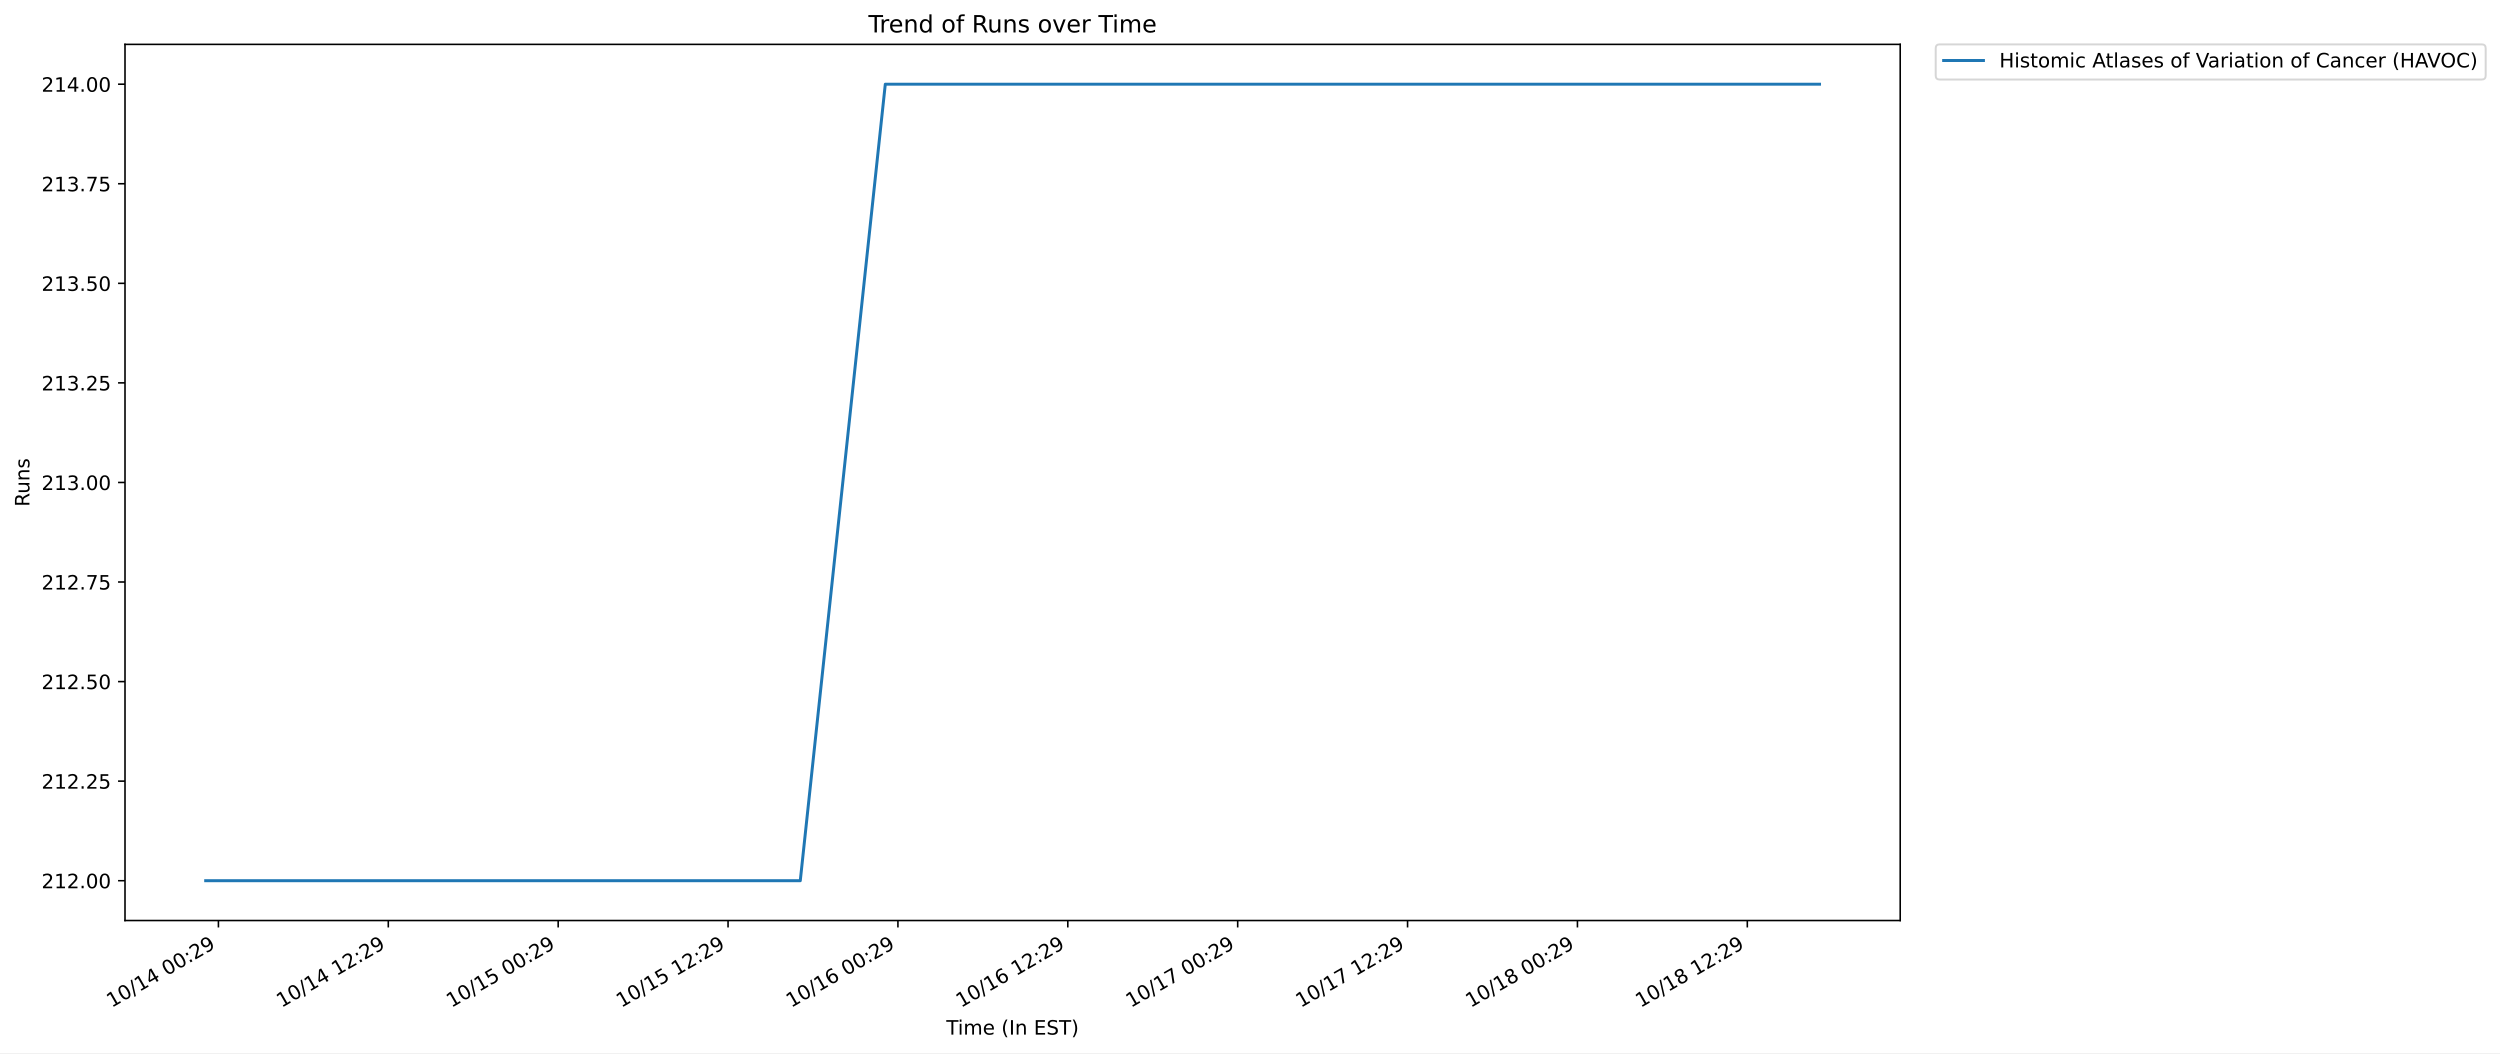
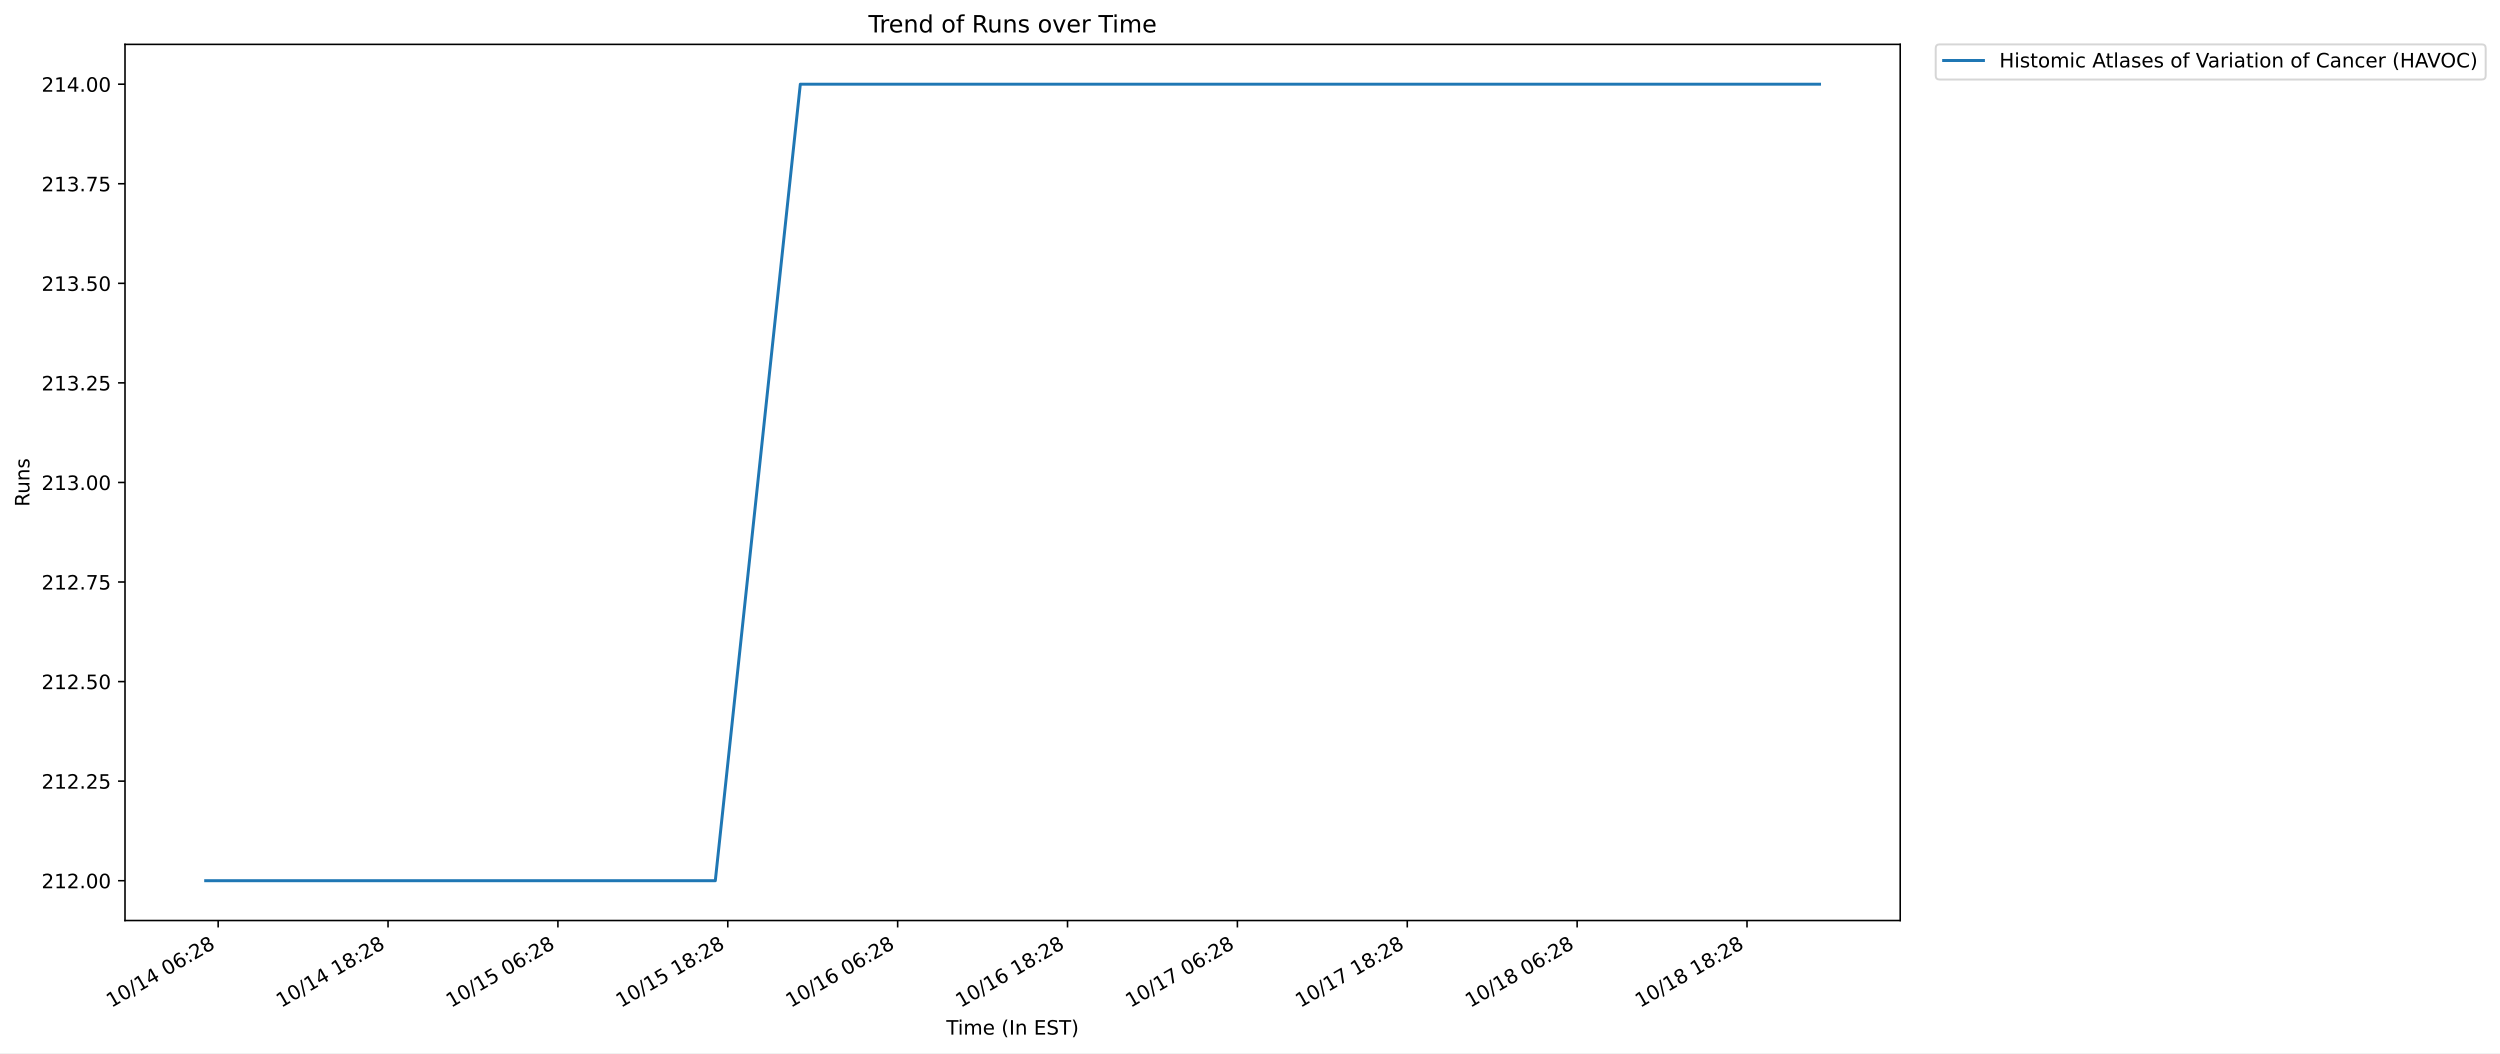
<svg xmlns="http://www.w3.org/2000/svg" xmlns:xlink="http://www.w3.org/1999/xlink" width="1257.323pt" height="529.626pt" viewBox="0 0 1257.323 529.626" version="1.1">
  <defs>
    <style type="text/css">*{stroke-linejoin: round; stroke-linecap: butt}</style>
  </defs>
  <g id="figure_1">
    <g id="patch_1">
      <path d="M 0 529.626  L 1257.323 529.626  L 1257.323 0  L 0 0  z " style="fill: #ffffff" />
    </g>
    <g id="axes_1">
      <g id="patch_2">
        <path d="M 62.869 462.958  L 955.669 462.958  L 955.669 22.318  L 62.869 22.318  z " style="fill: #ffffff" />
      </g>
      <g id="matplotlib.axis_1">
        <g id="xtick_1">
          <g id="line2d_1">
            <defs>
-               <path id="mec52e53d60" d="M 0 0  L 0 3.5  " style="stroke: #000000; stroke-width: 0.8" />
+               <path id="mc6df453731" d="M 0 0  L 0 3.5  " style="stroke: #000000; stroke-width: 0.8" />
            </defs>
            <g>
-               <use xlink:href="#mec52e53d60" x="109.85" y="462.958" style="stroke: #000000; stroke-width: 0.8" />
+               <use xlink:href="#mc6df453731" x="109.722" y="462.958" style="stroke: #000000; stroke-width: 0.8" />
            </g>
          </g>
          <g id="text_1">
-             <g transform="translate(56.14194 506.9464) rotate(-30) scale(0.1 -0.1)">
+             <g transform="translate(56.01462 506.9464) rotate(-30) scale(0.1 -0.1)">
              <defs>
                <path id="DejaVuSans-31" d="M 794 531  L 1825 531  L 1825 4091  L 703 3866  L 703 4441  L 1819 4666  L 2450 4666  L 2450 531  L 3481 531  L 3481 0  L 794 0  L 794 531  z " transform="scale(0.015625)" />
                <path id="DejaVuSans-30" d="M 2034 4250  Q 1547 4250 1301 3770  Q 1056 3291 1056 2328  Q 1056 1369 1301 889  Q 1547 409 2034 409  Q 2525 409 2770 889  Q 3016 1369 3016 2328  Q 3016 3291 2770 3770  Q 2525 4250 2034 4250  z M 2034 4750  Q 2819 4750 3233 4129  Q 3647 3509 3647 2328  Q 3647 1150 3233 529  Q 2819 -91 2034 -91  Q 1250 -91 836 529  Q 422 1150 422 2328  Q 422 3509 836 4129  Q 1250 4750 2034 4750  z " transform="scale(0.015625)" />
                <path id="DejaVuSans-2f" d="M 1625 4666  L 2156 4666  L 531 -594  L 0 -594  L 1625 4666  z " transform="scale(0.015625)" />
                <path id="DejaVuSans-34" d="M 2419 4116  L 825 1625  L 2419 1625  L 2419 4116  z M 2253 4666  L 3047 4666  L 3047 1625  L 3713 1625  L 3713 1100  L 3047 1100  L 3047 0  L 2419 0  L 2419 1100  L 313 1100  L 313 1709  L 2253 4666  z " transform="scale(0.015625)" />
                <path id="DejaVuSans-20" transform="scale(0.015625)" />
+                 <path id="DejaVuSans-36" d="M 2113 2584  Q 1688 2584 1439 2293  Q 1191 2003 1191 1497  Q 1191 994 1439 701  Q 1688 409 2113 409  Q 2538 409 2786 701  Q 3034 994 3034 1497  Q 3034 2003 2786 2293  Q 2538 2584 2113 2584  z M 3366 4563  L 3366 3988  Q 3128 4100 2886 4159  Q 2644 4219 2406 4219  Q 1781 4219 1451 3797  Q 1122 3375 1075 2522  Q 1259 2794 1537 2939  Q 1816 3084 2150 3084  Q 2853 3084 3261 2657  Q 3669 2231 3669 1497  Q 3669 778 3244 343  Q 2819 -91 2113 -91  Q 1303 -91 875 529  Q 447 1150 447 2328  Q 447 3434 972 4092  Q 1497 4750 2381 4750  Q 2619 4750 2861 4703  Q 3103 4656 3366 4563  z " transform="scale(0.015625)" />
                <path id="DejaVuSans-3a" d="M 750 794  L 1409 794  L 1409 0  L 750 0  L 750 794  z M 750 3309  L 1409 3309  L 1409 2516  L 750 2516  L 750 3309  z " transform="scale(0.015625)" />
                <path id="DejaVuSans-32" d="M 1228 531  L 3431 531  L 3431 0  L 469 0  L 469 531  Q 828 903 1448 1529  Q 2069 2156 2228 2338  Q 2531 2678 2651 2914  Q 2772 3150 2772 3378  Q 2772 3750 2511 3984  Q 2250 4219 1831 4219  Q 1534 4219 1204 4116  Q 875 4013 500 3803  L 500 4441  Q 881 4594 1212 4672  Q 1544 4750 1819 4750  Q 2544 4750 2975 4387  Q 3406 4025 3406 3419  Q 3406 3131 3298 2873  Q 3191 2616 2906 2266  Q 2828 2175 2409 1742  Q 1991 1309 1228 531  z " transform="scale(0.015625)" />
-                 <path id="DejaVuSans-39" d="M 703 97  L 703 672  Q 941 559 1184 500  Q 1428 441 1663 441  Q 2288 441 2617 861  Q 2947 1281 2994 2138  Q 2813 1869 2534 1725  Q 2256 1581 1919 1581  Q 1219 1581 811 2004  Q 403 2428 403 3163  Q 403 3881 828 4315  Q 1253 4750 1959 4750  Q 2769 4750 3195 4129  Q 3622 3509 3622 2328  Q 3622 1225 3098 567  Q 2575 -91 1691 -91  Q 1453 -91 1209 -44  Q 966 3 703 97  z M 1959 2075  Q 2384 2075 2632 2365  Q 2881 2656 2881 3163  Q 2881 3666 2632 3958  Q 2384 4250 1959 4250  Q 1534 4250 1286 3958  Q 1038 3666 1038 3163  Q 1038 2656 1286 2365  Q 1534 2075 1959 2075  z " transform="scale(0.015625)" />
+                 <path id="DejaVuSans-38" d="M 2034 2216  Q 1584 2216 1326 1975  Q 1069 1734 1069 1313  Q 1069 891 1326 650  Q 1584 409 2034 409  Q 2484 409 2743 651  Q 3003 894 3003 1313  Q 3003 1734 2745 1975  Q 2488 2216 2034 2216  z M 1403 2484  Q 997 2584 770 2862  Q 544 3141 544 3541  Q 544 4100 942 4425  Q 1341 4750 2034 4750  Q 2731 4750 3128 4425  Q 3525 4100 3525 3541  Q 3525 3141 3298 2862  Q 3072 2584 2669 2484  Q 3125 2378 3379 2068  Q 3634 1759 3634 1313  Q 3634 634 3220 271  Q 2806 -91 2034 -91  Q 1263 -91 848 271  Q 434 634 434 1313  Q 434 1759 690 2068  Q 947 2378 1403 2484  z M 1172 3481  Q 1172 3119 1398 2916  Q 1625 2713 2034 2713  Q 2441 2713 2670 2916  Q 2900 3119 2900 3481  Q 2900 3844 2670 4047  Q 2441 4250 2034 4250  Q 1625 4250 1398 4047  Q 1172 3844 1172 3481  z " transform="scale(0.015625)" />
              </defs>
              <use xlink:href="#DejaVuSans-31" />
              <use xlink:href="#DejaVuSans-30" x="63.623" />
              <use xlink:href="#DejaVuSans-2f" x="127.246" />
              <use xlink:href="#DejaVuSans-31" x="160.938" />
              <use xlink:href="#DejaVuSans-34" x="224.561" />
              <use xlink:href="#DejaVuSans-20" x="288.184" />
              <use xlink:href="#DejaVuSans-30" x="319.971" />
-               <use xlink:href="#DejaVuSans-30" x="383.594" />
-               <use xlink:href="#DejaVuSans-3a" x="447.217" />
-               <use xlink:href="#DejaVuSans-32" x="480.908" />
-               <use xlink:href="#DejaVuSans-39" x="544.531" />
+               <use xlink:href="#DejaVuSans-36" x="383.594" />
+               <use xlink:href="#DejaVuSans-3a" x="447.217" />
+               <use xlink:href="#DejaVuSans-32" x="480.908" />
+               <use xlink:href="#DejaVuSans-38" x="544.531" />
            </g>
          </g>
        </g>
        <g id="xtick_2">
          <g id="line2d_2">
            <g>
-               <use xlink:href="#mec52e53d60" x="195.286" y="462.958" style="stroke: #000000; stroke-width: 0.8" />
+               <use xlink:href="#mc6df453731" x="195.156" y="462.958" style="stroke: #000000; stroke-width: 0.8" />
            </g>
          </g>
          <g id="text_2">
-             <g transform="translate(141.5781 506.9464) rotate(-30) scale(0.1 -0.1)">
+             <g transform="translate(141.4479 506.9464) rotate(-30) scale(0.1 -0.1)">
              <use xlink:href="#DejaVuSans-31" />
              <use xlink:href="#DejaVuSans-30" x="63.623" />
              <use xlink:href="#DejaVuSans-2f" x="127.246" />
              <use xlink:href="#DejaVuSans-31" x="160.938" />
              <use xlink:href="#DejaVuSans-34" x="224.561" />
              <use xlink:href="#DejaVuSans-20" x="288.184" />
              <use xlink:href="#DejaVuSans-31" x="319.971" />
-               <use xlink:href="#DejaVuSans-32" x="383.594" />
-               <use xlink:href="#DejaVuSans-3a" x="447.217" />
-               <use xlink:href="#DejaVuSans-32" x="480.908" />
-               <use xlink:href="#DejaVuSans-39" x="544.531" />
+               <use xlink:href="#DejaVuSans-38" x="383.594" />
+               <use xlink:href="#DejaVuSans-3a" x="447.217" />
+               <use xlink:href="#DejaVuSans-32" x="480.908" />
+               <use xlink:href="#DejaVuSans-38" x="544.531" />
            </g>
          </g>
        </g>
        <g id="xtick_3">
          <g id="line2d_3">
            <g>
-               <use xlink:href="#mec52e53d60" x="280.722" y="462.958" style="stroke: #000000; stroke-width: 0.8" />
+               <use xlink:href="#mc6df453731" x="280.589" y="462.958" style="stroke: #000000; stroke-width: 0.8" />
            </g>
          </g>
          <g id="text_3">
-             <g transform="translate(227.0143 506.9464) rotate(-30) scale(0.1 -0.1)">
+             <g transform="translate(226.8813 506.9464) rotate(-30) scale(0.1 -0.1)">
              <defs>
                <path id="DejaVuSans-35" d="M 691 4666  L 3169 4666  L 3169 4134  L 1269 4134  L 1269 2991  Q 1406 3038 1543 3061  Q 1681 3084 1819 3084  Q 2600 3084 3056 2656  Q 3513 2228 3513 1497  Q 3513 744 3044 326  Q 2575 -91 1722 -91  Q 1428 -91 1123 -41  Q 819 9 494 109  L 494 744  Q 775 591 1075 516  Q 1375 441 1709 441  Q 2250 441 2565 725  Q 2881 1009 2881 1497  Q 2881 1984 2565 2268  Q 2250 2553 1709 2553  Q 1456 2553 1204 2497  Q 953 2441 691 2322  L 691 4666  z " transform="scale(0.015625)" />
              </defs>
              <use xlink:href="#DejaVuSans-31" />
              <use xlink:href="#DejaVuSans-30" x="63.623" />
              <use xlink:href="#DejaVuSans-2f" x="127.246" />
              <use xlink:href="#DejaVuSans-31" x="160.938" />
              <use xlink:href="#DejaVuSans-35" x="224.561" />
              <use xlink:href="#DejaVuSans-20" x="288.184" />
              <use xlink:href="#DejaVuSans-30" x="319.971" />
-               <use xlink:href="#DejaVuSans-30" x="383.594" />
-               <use xlink:href="#DejaVuSans-3a" x="447.217" />
-               <use xlink:href="#DejaVuSans-32" x="480.908" />
-               <use xlink:href="#DejaVuSans-39" x="544.531" />
+               <use xlink:href="#DejaVuSans-36" x="383.594" />
+               <use xlink:href="#DejaVuSans-3a" x="447.217" />
+               <use xlink:href="#DejaVuSans-32" x="480.908" />
+               <use xlink:href="#DejaVuSans-38" x="544.531" />
            </g>
          </g>
        </g>
        <g id="xtick_4">
          <g id="line2d_4">
            <g>
-               <use xlink:href="#mec52e53d60" x="366.158" y="462.958" style="stroke: #000000; stroke-width: 0.8" />
+               <use xlink:href="#mc6df453731" x="366.022" y="462.958" style="stroke: #000000; stroke-width: 0.8" />
            </g>
          </g>
          <g id="text_4">
-             <g transform="translate(312.4505 506.9464) rotate(-30) scale(0.1 -0.1)">
+             <g transform="translate(312.3146 506.9464) rotate(-30) scale(0.1 -0.1)">
              <use xlink:href="#DejaVuSans-31" />
              <use xlink:href="#DejaVuSans-30" x="63.623" />
              <use xlink:href="#DejaVuSans-2f" x="127.246" />
              <use xlink:href="#DejaVuSans-31" x="160.938" />
              <use xlink:href="#DejaVuSans-35" x="224.561" />
              <use xlink:href="#DejaVuSans-20" x="288.184" />
              <use xlink:href="#DejaVuSans-31" x="319.971" />
-               <use xlink:href="#DejaVuSans-32" x="383.594" />
-               <use xlink:href="#DejaVuSans-3a" x="447.217" />
-               <use xlink:href="#DejaVuSans-32" x="480.908" />
-               <use xlink:href="#DejaVuSans-39" x="544.531" />
+               <use xlink:href="#DejaVuSans-38" x="383.594" />
+               <use xlink:href="#DejaVuSans-3a" x="447.217" />
+               <use xlink:href="#DejaVuSans-32" x="480.908" />
+               <use xlink:href="#DejaVuSans-38" x="544.531" />
            </g>
          </g>
        </g>
        <g id="xtick_5">
          <g id="line2d_5">
            <g>
-               <use xlink:href="#mec52e53d60" x="451.594" y="462.958" style="stroke: #000000; stroke-width: 0.8" />
+               <use xlink:href="#mc6df453731" x="451.456" y="462.958" style="stroke: #000000; stroke-width: 0.8" />
            </g>
          </g>
          <g id="text_5">
-             <g transform="translate(397.8867 506.9464) rotate(-30) scale(0.1 -0.1)">
-               <defs>
-                 <path id="DejaVuSans-36" d="M 2113 2584  Q 1688 2584 1439 2293  Q 1191 2003 1191 1497  Q 1191 994 1439 701  Q 1688 409 2113 409  Q 2538 409 2786 701  Q 3034 994 3034 1497  Q 3034 2003 2786 2293  Q 2538 2584 2113 2584  z M 3366 4563  L 3366 3988  Q 3128 4100 2886 4159  Q 2644 4219 2406 4219  Q 1781 4219 1451 3797  Q 1122 3375 1075 2522  Q 1259 2794 1537 2939  Q 1816 3084 2150 3084  Q 2853 3084 3261 2657  Q 3669 2231 3669 1497  Q 3669 778 3244 343  Q 2819 -91 2113 -91  Q 1303 -91 875 529  Q 447 1150 447 2328  Q 447 3434 972 4092  Q 1497 4750 2381 4750  Q 2619 4750 2861 4703  Q 3103 4656 3366 4563  z " transform="scale(0.015625)" />
-               </defs>
+             <g transform="translate(397.7479 506.9464) rotate(-30) scale(0.1 -0.1)">
              <use xlink:href="#DejaVuSans-31" />
              <use xlink:href="#DejaVuSans-30" x="63.623" />
              <use xlink:href="#DejaVuSans-2f" x="127.246" />
              <use xlink:href="#DejaVuSans-31" x="160.938" />
              <use xlink:href="#DejaVuSans-36" x="224.561" />
              <use xlink:href="#DejaVuSans-20" x="288.184" />
              <use xlink:href="#DejaVuSans-30" x="319.971" />
-               <use xlink:href="#DejaVuSans-30" x="383.594" />
-               <use xlink:href="#DejaVuSans-3a" x="447.217" />
-               <use xlink:href="#DejaVuSans-32" x="480.908" />
-               <use xlink:href="#DejaVuSans-39" x="544.531" />
+               <use xlink:href="#DejaVuSans-36" x="383.594" />
+               <use xlink:href="#DejaVuSans-3a" x="447.217" />
+               <use xlink:href="#DejaVuSans-32" x="480.908" />
+               <use xlink:href="#DejaVuSans-38" x="544.531" />
            </g>
          </g>
        </g>
        <g id="xtick_6">
          <g id="line2d_6">
            <g>
-               <use xlink:href="#mec52e53d60" x="537.031" y="462.958" style="stroke: #000000; stroke-width: 0.8" />
+               <use xlink:href="#mc6df453731" x="536.889" y="462.958" style="stroke: #000000; stroke-width: 0.8" />
            </g>
          </g>
          <g id="text_6">
-             <g transform="translate(483.3229 506.9464) rotate(-30) scale(0.1 -0.1)">
+             <g transform="translate(483.1813 506.9464) rotate(-30) scale(0.1 -0.1)">
              <use xlink:href="#DejaVuSans-31" />
              <use xlink:href="#DejaVuSans-30" x="63.623" />
              <use xlink:href="#DejaVuSans-2f" x="127.246" />
              <use xlink:href="#DejaVuSans-31" x="160.938" />
              <use xlink:href="#DejaVuSans-36" x="224.561" />
              <use xlink:href="#DejaVuSans-20" x="288.184" />
              <use xlink:href="#DejaVuSans-31" x="319.971" />
-               <use xlink:href="#DejaVuSans-32" x="383.594" />
-               <use xlink:href="#DejaVuSans-3a" x="447.217" />
-               <use xlink:href="#DejaVuSans-32" x="480.908" />
-               <use xlink:href="#DejaVuSans-39" x="544.531" />
+               <use xlink:href="#DejaVuSans-38" x="383.594" />
+               <use xlink:href="#DejaVuSans-3a" x="447.217" />
+               <use xlink:href="#DejaVuSans-32" x="480.908" />
+               <use xlink:href="#DejaVuSans-38" x="544.531" />
            </g>
          </g>
        </g>
        <g id="xtick_7">
          <g id="line2d_7">
            <g>
-               <use xlink:href="#mec52e53d60" x="622.467" y="462.958" style="stroke: #000000; stroke-width: 0.8" />
+               <use xlink:href="#mc6df453731" x="622.322" y="462.958" style="stroke: #000000; stroke-width: 0.8" />
            </g>
          </g>
          <g id="text_7">
-             <g transform="translate(568.7591 506.9464) rotate(-30) scale(0.1 -0.1)">
+             <g transform="translate(568.6146 506.9464) rotate(-30) scale(0.1 -0.1)">
              <defs>
                <path id="DejaVuSans-37" d="M 525 4666  L 3525 4666  L 3525 4397  L 1831 0  L 1172 0  L 2766 4134  L 525 4134  L 525 4666  z " transform="scale(0.015625)" />
              </defs>
              <use xlink:href="#DejaVuSans-31" />
              <use xlink:href="#DejaVuSans-30" x="63.623" />
              <use xlink:href="#DejaVuSans-2f" x="127.246" />
              <use xlink:href="#DejaVuSans-31" x="160.938" />
              <use xlink:href="#DejaVuSans-37" x="224.561" />
              <use xlink:href="#DejaVuSans-20" x="288.184" />
              <use xlink:href="#DejaVuSans-30" x="319.971" />
-               <use xlink:href="#DejaVuSans-30" x="383.594" />
-               <use xlink:href="#DejaVuSans-3a" x="447.217" />
-               <use xlink:href="#DejaVuSans-32" x="480.908" />
-               <use xlink:href="#DejaVuSans-39" x="544.531" />
+               <use xlink:href="#DejaVuSans-36" x="383.594" />
+               <use xlink:href="#DejaVuSans-3a" x="447.217" />
+               <use xlink:href="#DejaVuSans-32" x="480.908" />
+               <use xlink:href="#DejaVuSans-38" x="544.531" />
            </g>
          </g>
        </g>
        <g id="xtick_8">
          <g id="line2d_8">
            <g>
-               <use xlink:href="#mec52e53d60" x="707.903" y="462.958" style="stroke: #000000; stroke-width: 0.8" />
+               <use xlink:href="#mc6df453731" x="707.756" y="462.958" style="stroke: #000000; stroke-width: 0.8" />
            </g>
          </g>
          <g id="text_8">
-             <g transform="translate(654.1953 506.9464) rotate(-30) scale(0.1 -0.1)">
+             <g transform="translate(654.0479 506.9464) rotate(-30) scale(0.1 -0.1)">
              <use xlink:href="#DejaVuSans-31" />
              <use xlink:href="#DejaVuSans-30" x="63.623" />
              <use xlink:href="#DejaVuSans-2f" x="127.246" />
              <use xlink:href="#DejaVuSans-31" x="160.938" />
              <use xlink:href="#DejaVuSans-37" x="224.561" />
              <use xlink:href="#DejaVuSans-20" x="288.184" />
              <use xlink:href="#DejaVuSans-31" x="319.971" />
-               <use xlink:href="#DejaVuSans-32" x="383.594" />
-               <use xlink:href="#DejaVuSans-3a" x="447.217" />
-               <use xlink:href="#DejaVuSans-32" x="480.908" />
-               <use xlink:href="#DejaVuSans-39" x="544.531" />
+               <use xlink:href="#DejaVuSans-38" x="383.594" />
+               <use xlink:href="#DejaVuSans-3a" x="447.217" />
+               <use xlink:href="#DejaVuSans-32" x="480.908" />
+               <use xlink:href="#DejaVuSans-38" x="544.531" />
            </g>
          </g>
        </g>
        <g id="xtick_9">
          <g id="line2d_9">
            <g>
-               <use xlink:href="#mec52e53d60" x="793.339" y="462.958" style="stroke: #000000; stroke-width: 0.8" />
+               <use xlink:href="#mc6df453731" x="793.189" y="462.958" style="stroke: #000000; stroke-width: 0.8" />
            </g>
          </g>
          <g id="text_9">
-             <g transform="translate(739.6315 506.9464) rotate(-30) scale(0.1 -0.1)">
-               <defs>
-                 <path id="DejaVuSans-38" d="M 2034 2216  Q 1584 2216 1326 1975  Q 1069 1734 1069 1313  Q 1069 891 1326 650  Q 1584 409 2034 409  Q 2484 409 2743 651  Q 3003 894 3003 1313  Q 3003 1734 2745 1975  Q 2488 2216 2034 2216  z M 1403 2484  Q 997 2584 770 2862  Q 544 3141 544 3541  Q 544 4100 942 4425  Q 1341 4750 2034 4750  Q 2731 4750 3128 4425  Q 3525 4100 3525 3541  Q 3525 3141 3298 2862  Q 3072 2584 2669 2484  Q 3125 2378 3379 2068  Q 3634 1759 3634 1313  Q 3634 634 3220 271  Q 2806 -91 2034 -91  Q 1263 -91 848 271  Q 434 634 434 1313  Q 434 1759 690 2068  Q 947 2378 1403 2484  z M 1172 3481  Q 1172 3119 1398 2916  Q 1625 2713 2034 2713  Q 2441 2713 2670 2916  Q 2900 3119 2900 3481  Q 2900 3844 2670 4047  Q 2441 4250 2034 4250  Q 1625 4250 1398 4047  Q 1172 3844 1172 3481  z " transform="scale(0.015625)" />
-               </defs>
+             <g transform="translate(739.4812 506.9464) rotate(-30) scale(0.1 -0.1)">
              <use xlink:href="#DejaVuSans-31" />
              <use xlink:href="#DejaVuSans-30" x="63.623" />
              <use xlink:href="#DejaVuSans-2f" x="127.246" />
              <use xlink:href="#DejaVuSans-31" x="160.938" />
              <use xlink:href="#DejaVuSans-38" x="224.561" />
              <use xlink:href="#DejaVuSans-20" x="288.184" />
              <use xlink:href="#DejaVuSans-30" x="319.971" />
-               <use xlink:href="#DejaVuSans-30" x="383.594" />
-               <use xlink:href="#DejaVuSans-3a" x="447.217" />
-               <use xlink:href="#DejaVuSans-32" x="480.908" />
-               <use xlink:href="#DejaVuSans-39" x="544.531" />
+               <use xlink:href="#DejaVuSans-36" x="383.594" />
+               <use xlink:href="#DejaVuSans-3a" x="447.217" />
+               <use xlink:href="#DejaVuSans-32" x="480.908" />
+               <use xlink:href="#DejaVuSans-38" x="544.531" />
            </g>
          </g>
        </g>
        <g id="xtick_10">
          <g id="line2d_10">
            <g>
-               <use xlink:href="#mec52e53d60" x="878.775" y="462.958" style="stroke: #000000; stroke-width: 0.8" />
+               <use xlink:href="#mc6df453731" x="878.622" y="462.958" style="stroke: #000000; stroke-width: 0.8" />
            </g>
          </g>
          <g id="text_10">
-             <g transform="translate(825.0677 506.9464) rotate(-30) scale(0.1 -0.1)">
+             <g transform="translate(824.9146 506.9464) rotate(-30) scale(0.1 -0.1)">
              <use xlink:href="#DejaVuSans-31" />
              <use xlink:href="#DejaVuSans-30" x="63.623" />
              <use xlink:href="#DejaVuSans-2f" x="127.246" />
              <use xlink:href="#DejaVuSans-31" x="160.938" />
              <use xlink:href="#DejaVuSans-38" x="224.561" />
              <use xlink:href="#DejaVuSans-20" x="288.184" />
              <use xlink:href="#DejaVuSans-31" x="319.971" />
-               <use xlink:href="#DejaVuSans-32" x="383.594" />
-               <use xlink:href="#DejaVuSans-3a" x="447.217" />
-               <use xlink:href="#DejaVuSans-32" x="480.908" />
-               <use xlink:href="#DejaVuSans-39" x="544.531" />
+               <use xlink:href="#DejaVuSans-38" x="383.594" />
+               <use xlink:href="#DejaVuSans-3a" x="447.217" />
+               <use xlink:href="#DejaVuSans-32" x="480.908" />
+               <use xlink:href="#DejaVuSans-38" x="544.531" />
            </g>
          </g>
        </g>
        <g id="text_11">
          <g transform="translate(475.9242 520.3459) scale(0.1 -0.1)">
            <defs>
              <path id="DejaVuSans-54" d="M -19 4666  L 3928 4666  L 3928 4134  L 2272 4134  L 2272 0  L 1638 0  L 1638 4134  L -19 4134  L -19 4666  z " transform="scale(0.015625)" />
              <path id="DejaVuSans-69" d="M 603 3500  L 1178 3500  L 1178 0  L 603 0  L 603 3500  z M 603 4863  L 1178 4863  L 1178 4134  L 603 4134  L 603 4863  z " transform="scale(0.015625)" />
              <path id="DejaVuSans-6d" d="M 3328 2828  Q 3544 3216 3844 3400  Q 4144 3584 4550 3584  Q 5097 3584 5394 3201  Q 5691 2819 5691 2113  L 5691 0  L 5113 0  L 5113 2094  Q 5113 2597 4934 2840  Q 4756 3084 4391 3084  Q 3944 3084 3684 2787  Q 3425 2491 3425 1978  L 3425 0  L 2847 0  L 2847 2094  Q 2847 2600 2669 2842  Q 2491 3084 2119 3084  Q 1678 3084 1418 2786  Q 1159 2488 1159 1978  L 1159 0  L 581 0  L 581 3500  L 1159 3500  L 1159 2956  Q 1356 3278 1631 3431  Q 1906 3584 2284 3584  Q 2666 3584 2933 3390  Q 3200 3197 3328 2828  z " transform="scale(0.015625)" />
              <path id="DejaVuSans-65" d="M 3597 1894  L 3597 1613  L 953 1613  Q 991 1019 1311 708  Q 1631 397 2203 397  Q 2534 397 2845 478  Q 3156 559 3463 722  L 3463 178  Q 3153 47 2828 -22  Q 2503 -91 2169 -91  Q 1331 -91 842 396  Q 353 884 353 1716  Q 353 2575 817 3079  Q 1281 3584 2069 3584  Q 2775 3584 3186 3129  Q 3597 2675 3597 1894  z M 3022 2063  Q 3016 2534 2758 2815  Q 2500 3097 2075 3097  Q 1594 3097 1305 2825  Q 1016 2553 972 2059  L 3022 2063  z " transform="scale(0.015625)" />
              <path id="DejaVuSans-28" d="M 1984 4856  Q 1566 4138 1362 3434  Q 1159 2731 1159 2009  Q 1159 1288 1364 580  Q 1569 -128 1984 -844  L 1484 -844  Q 1016 -109 783 600  Q 550 1309 550 2009  Q 550 2706 781 3412  Q 1013 4119 1484 4856  L 1984 4856  z " transform="scale(0.015625)" />
              <path id="DejaVuSans-49" d="M 628 4666  L 1259 4666  L 1259 0  L 628 0  L 628 4666  z " transform="scale(0.015625)" />
              <path id="DejaVuSans-6e" d="M 3513 2113  L 3513 0  L 2938 0  L 2938 2094  Q 2938 2591 2744 2837  Q 2550 3084 2163 3084  Q 1697 3084 1428 2787  Q 1159 2491 1159 1978  L 1159 0  L 581 0  L 581 3500  L 1159 3500  L 1159 2956  Q 1366 3272 1645 3428  Q 1925 3584 2291 3584  Q 2894 3584 3203 3211  Q 3513 2838 3513 2113  z " transform="scale(0.015625)" />
              <path id="DejaVuSans-45" d="M 628 4666  L 3578 4666  L 3578 4134  L 1259 4134  L 1259 2753  L 3481 2753  L 3481 2222  L 1259 2222  L 1259 531  L 3634 531  L 3634 0  L 628 0  L 628 4666  z " transform="scale(0.015625)" />
              <path id="DejaVuSans-53" d="M 3425 4513  L 3425 3897  Q 3066 4069 2747 4153  Q 2428 4238 2131 4238  Q 1616 4238 1336 4038  Q 1056 3838 1056 3469  Q 1056 3159 1242 3001  Q 1428 2844 1947 2747  L 2328 2669  Q 3034 2534 3370 2195  Q 3706 1856 3706 1288  Q 3706 609 3251 259  Q 2797 -91 1919 -91  Q 1588 -91 1214 -16  Q 841 59 441 206  L 441 856  Q 825 641 1194 531  Q 1563 422 1919 422  Q 2459 422 2753 634  Q 3047 847 3047 1241  Q 3047 1584 2836 1778  Q 2625 1972 2144 2069  L 1759 2144  Q 1053 2284 737 2584  Q 422 2884 422 3419  Q 422 4038 858 4394  Q 1294 4750 2059 4750  Q 2388 4750 2728 4690  Q 3069 4631 3425 4513  z " transform="scale(0.015625)" />
              <path id="DejaVuSans-29" d="M 513 4856  L 1013 4856  Q 1481 4119 1714 3412  Q 1947 2706 1947 2009  Q 1947 1309 1714 600  Q 1481 -109 1013 -844  L 513 -844  Q 928 -128 1133 580  Q 1338 1288 1338 2009  Q 1338 2731 1133 3434  Q 928 4138 513 4856  z " transform="scale(0.015625)" />
            </defs>
            <use xlink:href="#DejaVuSans-54" />
            <use xlink:href="#DejaVuSans-69" x="57.959" />
            <use xlink:href="#DejaVuSans-6d" x="85.742" />
            <use xlink:href="#DejaVuSans-65" x="183.154" />
            <use xlink:href="#DejaVuSans-20" x="244.678" />
            <use xlink:href="#DejaVuSans-28" x="276.465" />
            <use xlink:href="#DejaVuSans-49" x="315.479" />
            <use xlink:href="#DejaVuSans-6e" x="344.971" />
            <use xlink:href="#DejaVuSans-20" x="408.35" />
            <use xlink:href="#DejaVuSans-45" x="440.137" />
            <use xlink:href="#DejaVuSans-53" x="503.32" />
            <use xlink:href="#DejaVuSans-54" x="566.797" />
            <use xlink:href="#DejaVuSans-29" x="627.881" />
          </g>
        </g>
      </g>
      <g id="matplotlib.axis_2">
        <g id="ytick_1">
          <g id="line2d_11">
            <defs>
-               <path id="mce1f45697d" d="M 0 0  L -3.5 0  " style="stroke: #000000; stroke-width: 0.8" />
+               <path id="mff697f8d77" d="M 0 0  L -3.5 0  " style="stroke: #000000; stroke-width: 0.8" />
            </defs>
            <g>
-               <use xlink:href="#mce1f45697d" x="62.869" y="442.929" style="stroke: #000000; stroke-width: 0.8" />
+               <use xlink:href="#mff697f8d77" x="62.869" y="442.929" style="stroke: #000000; stroke-width: 0.8" />
            </g>
          </g>
          <g id="text_12">
            <g transform="translate(20.87813 446.7283) scale(0.1 -0.1)">
              <defs>
                <path id="DejaVuSans-2e" d="M 684 794  L 1344 794  L 1344 0  L 684 0  L 684 794  z " transform="scale(0.015625)" />
              </defs>
              <use xlink:href="#DejaVuSans-32" />
              <use xlink:href="#DejaVuSans-31" x="63.623" />
              <use xlink:href="#DejaVuSans-32" x="127.246" />
              <use xlink:href="#DejaVuSans-2e" x="190.869" />
              <use xlink:href="#DejaVuSans-30" x="222.656" />
              <use xlink:href="#DejaVuSans-30" x="286.279" />
            </g>
          </g>
        </g>
        <g id="ytick_2">
          <g id="line2d_12">
            <g>
-               <use xlink:href="#mce1f45697d" x="62.869" y="392.856" style="stroke: #000000; stroke-width: 0.8" />
+               <use xlink:href="#mff697f8d77" x="62.869" y="392.856" style="stroke: #000000; stroke-width: 0.8" />
            </g>
          </g>
          <g id="text_13">
            <g transform="translate(20.87813 396.6555) scale(0.1 -0.1)">
              <use xlink:href="#DejaVuSans-32" />
              <use xlink:href="#DejaVuSans-31" x="63.623" />
              <use xlink:href="#DejaVuSans-32" x="127.246" />
              <use xlink:href="#DejaVuSans-2e" x="190.869" />
              <use xlink:href="#DejaVuSans-32" x="222.656" />
              <use xlink:href="#DejaVuSans-35" x="286.279" />
            </g>
          </g>
        </g>
        <g id="ytick_3">
          <g id="line2d_13">
            <g>
-               <use xlink:href="#mce1f45697d" x="62.869" y="342.784" style="stroke: #000000; stroke-width: 0.8" />
+               <use xlink:href="#mff697f8d77" x="62.869" y="342.784" style="stroke: #000000; stroke-width: 0.8" />
            </g>
          </g>
          <g id="text_14">
            <g transform="translate(20.87813 346.5828) scale(0.1 -0.1)">
              <use xlink:href="#DejaVuSans-32" />
              <use xlink:href="#DejaVuSans-31" x="63.623" />
              <use xlink:href="#DejaVuSans-32" x="127.246" />
              <use xlink:href="#DejaVuSans-2e" x="190.869" />
              <use xlink:href="#DejaVuSans-35" x="222.656" />
              <use xlink:href="#DejaVuSans-30" x="286.279" />
            </g>
          </g>
        </g>
        <g id="ytick_4">
          <g id="line2d_14">
            <g>
-               <use xlink:href="#mce1f45697d" x="62.869" y="292.711" style="stroke: #000000; stroke-width: 0.8" />
+               <use xlink:href="#mff697f8d77" x="62.869" y="292.711" style="stroke: #000000; stroke-width: 0.8" />
            </g>
          </g>
          <g id="text_15">
            <g transform="translate(20.87813 296.5101) scale(0.1 -0.1)">
              <use xlink:href="#DejaVuSans-32" />
              <use xlink:href="#DejaVuSans-31" x="63.623" />
              <use xlink:href="#DejaVuSans-32" x="127.246" />
              <use xlink:href="#DejaVuSans-2e" x="190.869" />
              <use xlink:href="#DejaVuSans-37" x="222.656" />
              <use xlink:href="#DejaVuSans-35" x="286.279" />
            </g>
          </g>
        </g>
        <g id="ytick_5">
          <g id="line2d_15">
            <g>
-               <use xlink:href="#mce1f45697d" x="62.869" y="242.638" style="stroke: #000000; stroke-width: 0.8" />
+               <use xlink:href="#mff697f8d77" x="62.869" y="242.638" style="stroke: #000000; stroke-width: 0.8" />
            </g>
          </g>
          <g id="text_16">
            <g transform="translate(20.87813 246.4373) scale(0.1 -0.1)">
              <defs>
                <path id="DejaVuSans-33" d="M 2597 2516  Q 3050 2419 3304 2112  Q 3559 1806 3559 1356  Q 3559 666 3084 287  Q 2609 -91 1734 -91  Q 1441 -91 1130 -33  Q 819 25 488 141  L 488 750  Q 750 597 1062 519  Q 1375 441 1716 441  Q 2309 441 2620 675  Q 2931 909 2931 1356  Q 2931 1769 2642 2001  Q 2353 2234 1838 2234  L 1294 2234  L 1294 2753  L 1863 2753  Q 2328 2753 2575 2939  Q 2822 3125 2822 3475  Q 2822 3834 2567 4026  Q 2313 4219 1838 4219  Q 1578 4219 1281 4162  Q 984 4106 628 3988  L 628 4550  Q 988 4650 1302 4700  Q 1616 4750 1894 4750  Q 2613 4750 3031 4423  Q 3450 4097 3450 3541  Q 3450 3153 3228 2886  Q 3006 2619 2597 2516  z " transform="scale(0.015625)" />
              </defs>
              <use xlink:href="#DejaVuSans-32" />
              <use xlink:href="#DejaVuSans-31" x="63.623" />
              <use xlink:href="#DejaVuSans-33" x="127.246" />
              <use xlink:href="#DejaVuSans-2e" x="190.869" />
              <use xlink:href="#DejaVuSans-30" x="222.656" />
              <use xlink:href="#DejaVuSans-30" x="286.279" />
            </g>
          </g>
        </g>
        <g id="ytick_6">
          <g id="line2d_16">
            <g>
-               <use xlink:href="#mce1f45697d" x="62.869" y="192.565" style="stroke: #000000; stroke-width: 0.8" />
+               <use xlink:href="#mff697f8d77" x="62.869" y="192.565" style="stroke: #000000; stroke-width: 0.8" />
            </g>
          </g>
          <g id="text_17">
            <g transform="translate(20.87813 196.3646) scale(0.1 -0.1)">
              <use xlink:href="#DejaVuSans-32" />
              <use xlink:href="#DejaVuSans-31" x="63.623" />
              <use xlink:href="#DejaVuSans-33" x="127.246" />
              <use xlink:href="#DejaVuSans-2e" x="190.869" />
              <use xlink:href="#DejaVuSans-32" x="222.656" />
              <use xlink:href="#DejaVuSans-35" x="286.279" />
            </g>
          </g>
        </g>
        <g id="ytick_7">
          <g id="line2d_17">
            <g>
-               <use xlink:href="#mce1f45697d" x="62.869" y="142.493" style="stroke: #000000; stroke-width: 0.8" />
+               <use xlink:href="#mff697f8d77" x="62.869" y="142.493" style="stroke: #000000; stroke-width: 0.8" />
            </g>
          </g>
          <g id="text_18">
            <g transform="translate(20.87813 146.2919) scale(0.1 -0.1)">
              <use xlink:href="#DejaVuSans-32" />
              <use xlink:href="#DejaVuSans-31" x="63.623" />
              <use xlink:href="#DejaVuSans-33" x="127.246" />
              <use xlink:href="#DejaVuSans-2e" x="190.869" />
              <use xlink:href="#DejaVuSans-35" x="222.656" />
              <use xlink:href="#DejaVuSans-30" x="286.279" />
            </g>
          </g>
        </g>
        <g id="ytick_8">
          <g id="line2d_18">
            <g>
-               <use xlink:href="#mce1f45697d" x="62.869" y="92.42" style="stroke: #000000; stroke-width: 0.8" />
+               <use xlink:href="#mff697f8d77" x="62.869" y="92.42" style="stroke: #000000; stroke-width: 0.8" />
            </g>
          </g>
          <g id="text_19">
            <g transform="translate(20.87813 96.21916) scale(0.1 -0.1)">
              <use xlink:href="#DejaVuSans-32" />
              <use xlink:href="#DejaVuSans-31" x="63.623" />
              <use xlink:href="#DejaVuSans-33" x="127.246" />
              <use xlink:href="#DejaVuSans-2e" x="190.869" />
              <use xlink:href="#DejaVuSans-37" x="222.656" />
              <use xlink:href="#DejaVuSans-35" x="286.279" />
            </g>
          </g>
        </g>
        <g id="ytick_9">
          <g id="line2d_19">
            <g>
-               <use xlink:href="#mce1f45697d" x="62.869" y="42.347" style="stroke: #000000; stroke-width: 0.8" />
+               <use xlink:href="#mff697f8d77" x="62.869" y="42.347" style="stroke: #000000; stroke-width: 0.8" />
            </g>
          </g>
          <g id="text_20">
            <g transform="translate(20.87813 46.14643) scale(0.1 -0.1)">
              <use xlink:href="#DejaVuSans-32" />
              <use xlink:href="#DejaVuSans-31" x="63.623" />
              <use xlink:href="#DejaVuSans-34" x="127.246" />
              <use xlink:href="#DejaVuSans-2e" x="190.869" />
              <use xlink:href="#DejaVuSans-30" x="222.656" />
              <use xlink:href="#DejaVuSans-30" x="286.279" />
            </g>
          </g>
        </g>
        <g id="text_21">
          <g transform="translate(14.79844 254.8295) rotate(-90) scale(0.1 -0.1)">
            <defs>
              <path id="DejaVuSans-52" d="M 2841 2188  Q 3044 2119 3236 1894  Q 3428 1669 3622 1275  L 4263 0  L 3584 0  L 2988 1197  Q 2756 1666 2539 1819  Q 2322 1972 1947 1972  L 1259 1972  L 1259 0  L 628 0  L 628 4666  L 2053 4666  Q 2853 4666 3247 4331  Q 3641 3997 3641 3322  Q 3641 2881 3436 2590  Q 3231 2300 2841 2188  z M 1259 4147  L 1259 2491  L 2053 2491  Q 2509 2491 2742 2702  Q 2975 2913 2975 3322  Q 2975 3731 2742 3939  Q 2509 4147 2053 4147  L 1259 4147  z " transform="scale(0.015625)" />
              <path id="DejaVuSans-75" d="M 544 1381  L 544 3500  L 1119 3500  L 1119 1403  Q 1119 906 1312 657  Q 1506 409 1894 409  Q 2359 409 2629 706  Q 2900 1003 2900 1516  L 2900 3500  L 3475 3500  L 3475 0  L 2900 0  L 2900 538  Q 2691 219 2414 64  Q 2138 -91 1772 -91  Q 1169 -91 856 284  Q 544 659 544 1381  z M 1991 3584  L 1991 3584  z " transform="scale(0.015625)" />
              <path id="DejaVuSans-73" d="M 2834 3397  L 2834 2853  Q 2591 2978 2328 3040  Q 2066 3103 1784 3103  Q 1356 3103 1142 2972  Q 928 2841 928 2578  Q 928 2378 1081 2264  Q 1234 2150 1697 2047  L 1894 2003  Q 2506 1872 2764 1633  Q 3022 1394 3022 966  Q 3022 478 2636 193  Q 2250 -91 1575 -91  Q 1294 -91 989 -36  Q 684 19 347 128  L 347 722  Q 666 556 975 473  Q 1284 391 1588 391  Q 1994 391 2212 530  Q 2431 669 2431 922  Q 2431 1156 2273 1281  Q 2116 1406 1581 1522  L 1381 1569  Q 847 1681 609 1914  Q 372 2147 372 2553  Q 372 3047 722 3315  Q 1072 3584 1716 3584  Q 2034 3584 2315 3537  Q 2597 3491 2834 3397  z " transform="scale(0.015625)" />
            </defs>
            <use xlink:href="#DejaVuSans-52" />
            <use xlink:href="#DejaVuSans-75" x="64.982" />
            <use xlink:href="#DejaVuSans-6e" x="128.361" />
            <use xlink:href="#DejaVuSans-73" x="191.74" />
          </g>
        </g>
      </g>
      <g id="line2d_20">
-         <path d="M 103.451 442.929  L 146.177 442.929  L 188.949 442.929  L 231.605 442.929  L 274.402 442.929  L 317.025 442.929  L 359.915 442.929  L 402.483 442.929  L 445.242 42.347  L 488.122 42.347  L 531.172 42.347  L 573.343 42.347  L 616.102 42.347  L 658.994 42.347  L 701.921 42.347  L 744.23 42.347  L 786.927 42.347  L 829.765 42.347  L 872.893 42.347  L 915.087 42.347  " clip-path="url(#p025c0ee8ee)" style="fill: none; stroke: #1f77b4; stroke-width: 1.5; stroke-linecap: square" />
+         <path d="M 103.451 442.929  L 146.221 442.929  L 188.876 442.929  L 231.671 442.929  L 274.293 442.929  L 317.181 442.929  L 359.748 442.929  L 402.506 42.347  L 445.384 42.347  L 488.432 42.347  L 530.602 42.347  L 573.36 42.347  L 616.25 42.347  L 659.176 42.347  L 701.483 42.347  L 744.179 42.347  L 787.015 42.347  L 830.142 42.347  L 872.335 42.347  L 915.087 42.347  " clip-path="url(#pd498cda6f4)" style="fill: none; stroke: #1f77b4; stroke-width: 1.5; stroke-linecap: square" />
      </g>
      <g id="patch_3">
        <path d="M 62.869 462.958  L 62.869 22.318  " style="fill: none; stroke: #000000; stroke-width: 0.8; stroke-linejoin: miter; stroke-linecap: square" />
      </g>
      <g id="patch_4">
        <path d="M 955.669 462.958  L 955.669 22.318  " style="fill: none; stroke: #000000; stroke-width: 0.8; stroke-linejoin: miter; stroke-linecap: square" />
      </g>
      <g id="patch_5">
        <path d="M 62.869 462.958  L 955.669 462.958  " style="fill: none; stroke: #000000; stroke-width: 0.8; stroke-linejoin: miter; stroke-linecap: square" />
      </g>
      <g id="patch_6">
        <path d="M 62.869 22.318  L 955.669 22.318  " style="fill: none; stroke: #000000; stroke-width: 0.8; stroke-linejoin: miter; stroke-linecap: square" />
      </g>
      <g id="text_22">
        <g transform="translate(436.7522 16.31812) scale(0.12 -0.12)">
          <defs>
            <path id="DejaVuSans-72" d="M 2631 2963  Q 2534 3019 2420 3045  Q 2306 3072 2169 3072  Q 1681 3072 1420 2755  Q 1159 2438 1159 1844  L 1159 0  L 581 0  L 581 3500  L 1159 3500  L 1159 2956  Q 1341 3275 1631 3429  Q 1922 3584 2338 3584  Q 2397 3584 2469 3576  Q 2541 3569 2628 3553  L 2631 2963  z " transform="scale(0.015625)" />
            <path id="DejaVuSans-64" d="M 2906 2969  L 2906 4863  L 3481 4863  L 3481 0  L 2906 0  L 2906 525  Q 2725 213 2448 61  Q 2172 -91 1784 -91  Q 1150 -91 751 415  Q 353 922 353 1747  Q 353 2572 751 3078  Q 1150 3584 1784 3584  Q 2172 3584 2448 3432  Q 2725 3281 2906 2969  z M 947 1747  Q 947 1113 1208 752  Q 1469 391 1925 391  Q 2381 391 2643 752  Q 2906 1113 2906 1747  Q 2906 2381 2643 2742  Q 2381 3103 1925 3103  Q 1469 3103 1208 2742  Q 947 2381 947 1747  z " transform="scale(0.015625)" />
            <path id="DejaVuSans-6f" d="M 1959 3097  Q 1497 3097 1228 2736  Q 959 2375 959 1747  Q 959 1119 1226 758  Q 1494 397 1959 397  Q 2419 397 2687 759  Q 2956 1122 2956 1747  Q 2956 2369 2687 2733  Q 2419 3097 1959 3097  z M 1959 3584  Q 2709 3584 3137 3096  Q 3566 2609 3566 1747  Q 3566 888 3137 398  Q 2709 -91 1959 -91  Q 1206 -91 779 398  Q 353 888 353 1747  Q 353 2609 779 3096  Q 1206 3584 1959 3584  z " transform="scale(0.015625)" />
            <path id="DejaVuSans-66" d="M 2375 4863  L 2375 4384  L 1825 4384  Q 1516 4384 1395 4259  Q 1275 4134 1275 3809  L 1275 3500  L 2222 3500  L 2222 3053  L 1275 3053  L 1275 0  L 697 0  L 697 3053  L 147 3053  L 147 3500  L 697 3500  L 697 3744  Q 697 4328 969 4595  Q 1241 4863 1831 4863  L 2375 4863  z " transform="scale(0.015625)" />
            <path id="DejaVuSans-76" d="M 191 3500  L 800 3500  L 1894 563  L 2988 3500  L 3597 3500  L 2284 0  L 1503 0  L 191 3500  z " transform="scale(0.015625)" />
          </defs>
          <use xlink:href="#DejaVuSans-54" />
          <use xlink:href="#DejaVuSans-72" x="46.334" />
          <use xlink:href="#DejaVuSans-65" x="85.197" />
          <use xlink:href="#DejaVuSans-6e" x="146.721" />
          <use xlink:href="#DejaVuSans-64" x="210.1" />
          <use xlink:href="#DejaVuSans-20" x="273.576" />
          <use xlink:href="#DejaVuSans-6f" x="305.363" />
          <use xlink:href="#DejaVuSans-66" x="366.545" />
          <use xlink:href="#DejaVuSans-20" x="401.75" />
          <use xlink:href="#DejaVuSans-52" x="433.537" />
          <use xlink:href="#DejaVuSans-75" x="498.52" />
          <use xlink:href="#DejaVuSans-6e" x="561.898" />
          <use xlink:href="#DejaVuSans-73" x="625.277" />
          <use xlink:href="#DejaVuSans-20" x="677.377" />
          <use xlink:href="#DejaVuSans-6f" x="709.164" />
          <use xlink:href="#DejaVuSans-76" x="770.346" />
          <use xlink:href="#DejaVuSans-65" x="829.525" />
          <use xlink:href="#DejaVuSans-72" x="891.049" />
          <use xlink:href="#DejaVuSans-20" x="932.162" />
          <use xlink:href="#DejaVuSans-54" x="963.949" />
          <use xlink:href="#DejaVuSans-69" x="1021.908" />
          <use xlink:href="#DejaVuSans-6d" x="1049.691" />
          <use xlink:href="#DejaVuSans-65" x="1147.104" />
        </g>
      </g>
      <g id="legend_1">
        <g id="patch_7">
          <path d="M 975.525 39.996  L 1248.123 39.996  Q 1250.123 39.996 1250.123 37.996  L 1250.123 24.318  Q 1250.123 22.318 1248.123 22.318  L 975.525 22.318  Q 973.525 22.318 973.525 24.318  L 973.525 37.996  Q 973.525 39.996 975.525 39.996  z " style="fill: #ffffff; opacity: 0.8; stroke: #cccccc; stroke-linejoin: miter" />
        </g>
        <g id="line2d_21">
          <path d="M 977.525 30.417  L 987.525 30.417  L 997.525 30.417  " style="fill: none; stroke: #1f77b4; stroke-width: 1.5; stroke-linecap: square" />
        </g>
        <g id="text_23">
          <g transform="translate(1005.525 33.91656) scale(0.1 -0.1)">
            <defs>
              <path id="DejaVuSans-48" d="M 628 4666  L 1259 4666  L 1259 2753  L 3553 2753  L 3553 4666  L 4184 4666  L 4184 0  L 3553 0  L 3553 2222  L 1259 2222  L 1259 0  L 628 0  L 628 4666  z " transform="scale(0.015625)" />
              <path id="DejaVuSans-74" d="M 1172 4494  L 1172 3500  L 2356 3500  L 2356 3053  L 1172 3053  L 1172 1153  Q 1172 725 1289 603  Q 1406 481 1766 481  L 2356 481  L 2356 0  L 1766 0  Q 1100 0 847 248  Q 594 497 594 1153  L 594 3053  L 172 3053  L 172 3500  L 594 3500  L 594 4494  L 1172 4494  z " transform="scale(0.015625)" />
              <path id="DejaVuSans-63" d="M 3122 3366  L 3122 2828  Q 2878 2963 2633 3030  Q 2388 3097 2138 3097  Q 1578 3097 1268 2742  Q 959 2388 959 1747  Q 959 1106 1268 751  Q 1578 397 2138 397  Q 2388 397 2633 464  Q 2878 531 3122 666  L 3122 134  Q 2881 22 2623 -34  Q 2366 -91 2075 -91  Q 1284 -91 818 406  Q 353 903 353 1747  Q 353 2603 823 3093  Q 1294 3584 2113 3584  Q 2378 3584 2631 3529  Q 2884 3475 3122 3366  z " transform="scale(0.015625)" />
              <path id="DejaVuSans-41" d="M 2188 4044  L 1331 1722  L 3047 1722  L 2188 4044  z M 1831 4666  L 2547 4666  L 4325 0  L 3669 0  L 3244 1197  L 1141 1197  L 716 0  L 50 0  L 1831 4666  z " transform="scale(0.015625)" />
              <path id="DejaVuSans-6c" d="M 603 4863  L 1178 4863  L 1178 0  L 603 0  L 603 4863  z " transform="scale(0.015625)" />
              <path id="DejaVuSans-61" d="M 2194 1759  Q 1497 1759 1228 1600  Q 959 1441 959 1056  Q 959 750 1161 570  Q 1363 391 1709 391  Q 2188 391 2477 730  Q 2766 1069 2766 1631  L 2766 1759  L 2194 1759  z M 3341 1997  L 3341 0  L 2766 0  L 2766 531  Q 2569 213 2275 61  Q 1981 -91 1556 -91  Q 1019 -91 701 211  Q 384 513 384 1019  Q 384 1609 779 1909  Q 1175 2209 1959 2209  L 2766 2209  L 2766 2266  Q 2766 2663 2505 2880  Q 2244 3097 1772 3097  Q 1472 3097 1187 3025  Q 903 2953 641 2809  L 641 3341  Q 956 3463 1253 3523  Q 1550 3584 1831 3584  Q 2591 3584 2966 3190  Q 3341 2797 3341 1997  z " transform="scale(0.015625)" />
              <path id="DejaVuSans-56" d="M 1831 0  L 50 4666  L 709 4666  L 2188 738  L 3669 4666  L 4325 4666  L 2547 0  L 1831 0  z " transform="scale(0.015625)" />
              <path id="DejaVuSans-43" d="M 4122 4306  L 4122 3641  Q 3803 3938 3442 4084  Q 3081 4231 2675 4231  Q 1875 4231 1450 3742  Q 1025 3253 1025 2328  Q 1025 1406 1450 917  Q 1875 428 2675 428  Q 3081 428 3442 575  Q 3803 722 4122 1019  L 4122 359  Q 3791 134 3420 21  Q 3050 -91 2638 -91  Q 1578 -91 968 557  Q 359 1206 359 2328  Q 359 3453 968 4101  Q 1578 4750 2638 4750  Q 3056 4750 3426 4639  Q 3797 4528 4122 4306  z " transform="scale(0.015625)" />
              <path id="DejaVuSans-4f" d="M 2522 4238  Q 1834 4238 1429 3725  Q 1025 3213 1025 2328  Q 1025 1447 1429 934  Q 1834 422 2522 422  Q 3209 422 3611 934  Q 4013 1447 4013 2328  Q 4013 3213 3611 3725  Q 3209 4238 2522 4238  z M 2522 4750  Q 3503 4750 4090 4092  Q 4678 3434 4678 2328  Q 4678 1225 4090 567  Q 3503 -91 2522 -91  Q 1538 -91 948 565  Q 359 1222 359 2328  Q 359 3434 948 4092  Q 1538 4750 2522 4750  z " transform="scale(0.015625)" />
            </defs>
            <use xlink:href="#DejaVuSans-48" />
            <use xlink:href="#DejaVuSans-69" x="75.195" />
            <use xlink:href="#DejaVuSans-73" x="102.979" />
            <use xlink:href="#DejaVuSans-74" x="155.078" />
            <use xlink:href="#DejaVuSans-6f" x="194.287" />
            <use xlink:href="#DejaVuSans-6d" x="255.469" />
            <use xlink:href="#DejaVuSans-69" x="352.881" />
            <use xlink:href="#DejaVuSans-63" x="380.664" />
            <use xlink:href="#DejaVuSans-20" x="435.645" />
            <use xlink:href="#DejaVuSans-41" x="467.432" />
            <use xlink:href="#DejaVuSans-74" x="534.09" />
            <use xlink:href="#DejaVuSans-6c" x="573.299" />
            <use xlink:href="#DejaVuSans-61" x="601.082" />
            <use xlink:href="#DejaVuSans-73" x="662.361" />
            <use xlink:href="#DejaVuSans-65" x="714.461" />
            <use xlink:href="#DejaVuSans-73" x="775.984" />
            <use xlink:href="#DejaVuSans-20" x="828.084" />
            <use xlink:href="#DejaVuSans-6f" x="859.871" />
            <use xlink:href="#DejaVuSans-66" x="921.053" />
            <use xlink:href="#DejaVuSans-20" x="956.258" />
            <use xlink:href="#DejaVuSans-56" x="988.045" />
            <use xlink:href="#DejaVuSans-61" x="1048.703" />
            <use xlink:href="#DejaVuSans-72" x="1109.982" />
            <use xlink:href="#DejaVuSans-69" x="1151.096" />
            <use xlink:href="#DejaVuSans-61" x="1178.879" />
            <use xlink:href="#DejaVuSans-74" x="1240.158" />
            <use xlink:href="#DejaVuSans-69" x="1279.367" />
            <use xlink:href="#DejaVuSans-6f" x="1307.15" />
            <use xlink:href="#DejaVuSans-6e" x="1368.332" />
            <use xlink:href="#DejaVuSans-20" x="1431.711" />
            <use xlink:href="#DejaVuSans-6f" x="1463.498" />
            <use xlink:href="#DejaVuSans-66" x="1524.68" />
            <use xlink:href="#DejaVuSans-20" x="1559.885" />
            <use xlink:href="#DejaVuSans-43" x="1591.672" />
            <use xlink:href="#DejaVuSans-61" x="1661.496" />
            <use xlink:href="#DejaVuSans-6e" x="1722.775" />
            <use xlink:href="#DejaVuSans-63" x="1786.154" />
            <use xlink:href="#DejaVuSans-65" x="1841.135" />
            <use xlink:href="#DejaVuSans-72" x="1902.658" />
            <use xlink:href="#DejaVuSans-20" x="1943.771" />
            <use xlink:href="#DejaVuSans-28" x="1975.559" />
            <use xlink:href="#DejaVuSans-48" x="2014.572" />
            <use xlink:href="#DejaVuSans-41" x="2089.768" />
            <use xlink:href="#DejaVuSans-56" x="2151.801" />
            <use xlink:href="#DejaVuSans-4f" x="2218.459" />
            <use xlink:href="#DejaVuSans-43" x="2297.17" />
            <use xlink:href="#DejaVuSans-29" x="2366.994" />
          </g>
        </g>
      </g>
    </g>
  </g>
  <defs>
-     <clipPath id="p025c0ee8ee">
+     <clipPath id="pd498cda6f4">
      <rect x="62.869" y="22.318" width="892.8" height="440.64" />
    </clipPath>
  </defs>
</svg>
